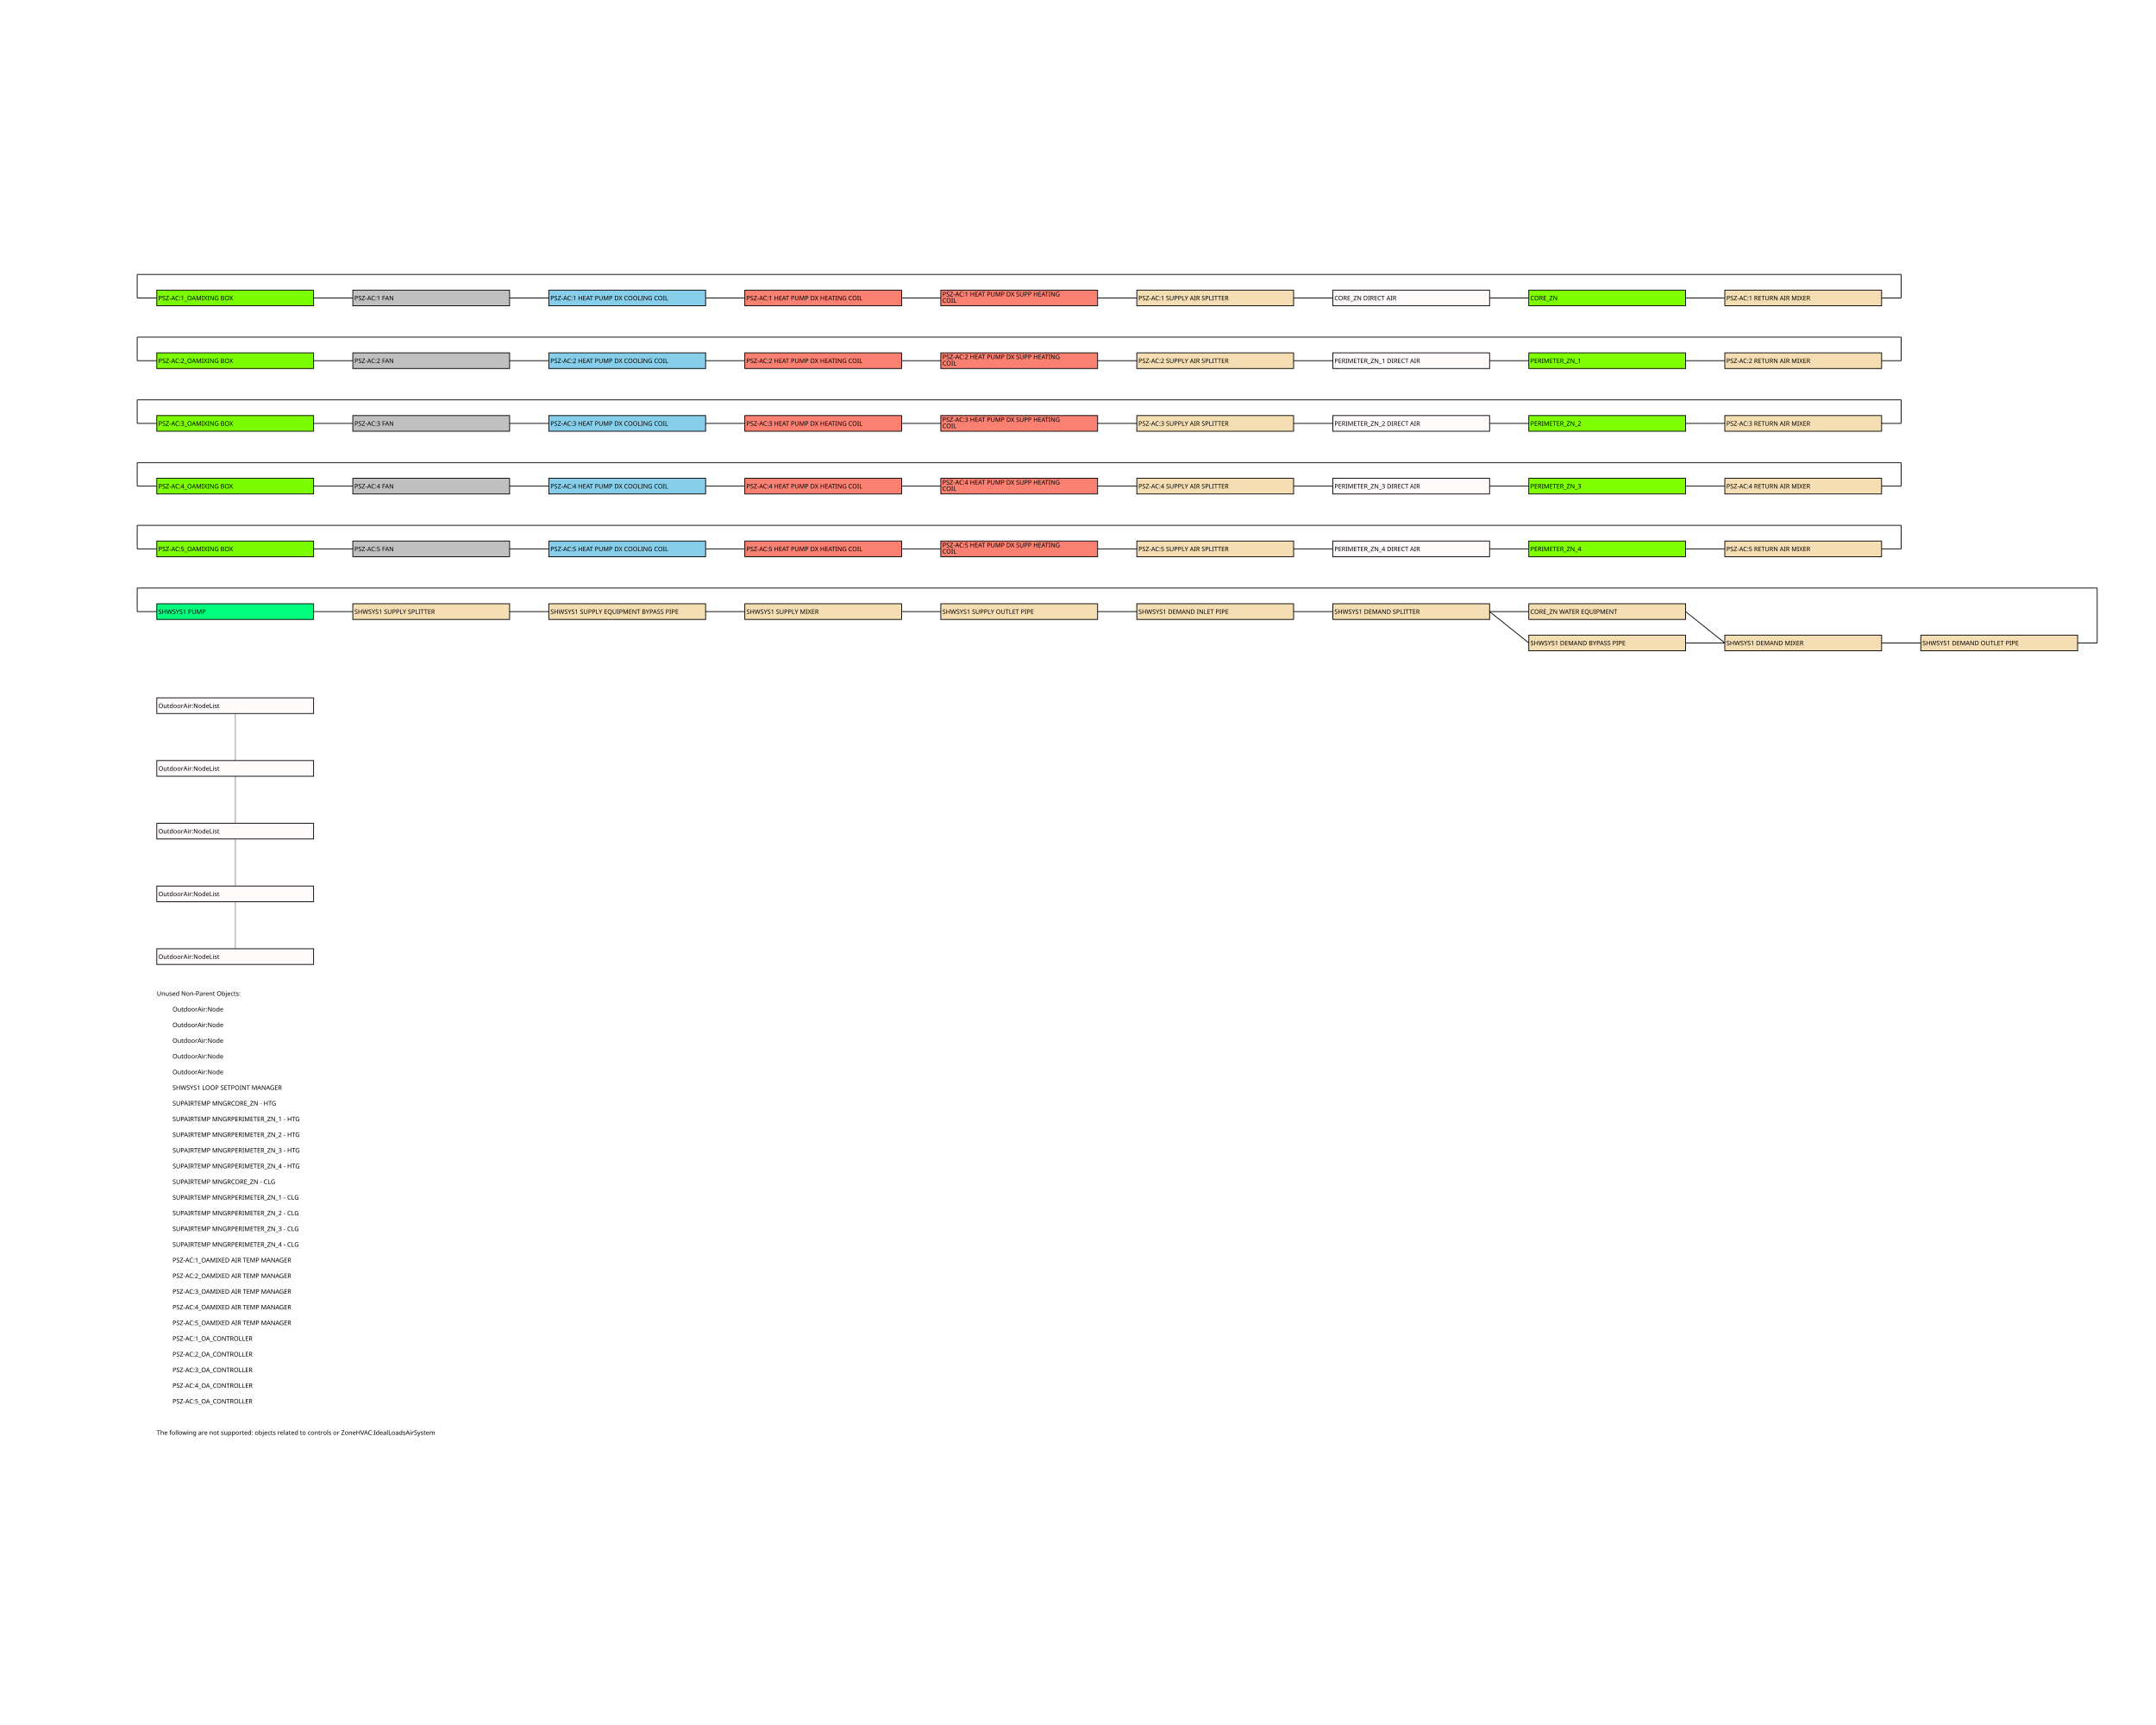
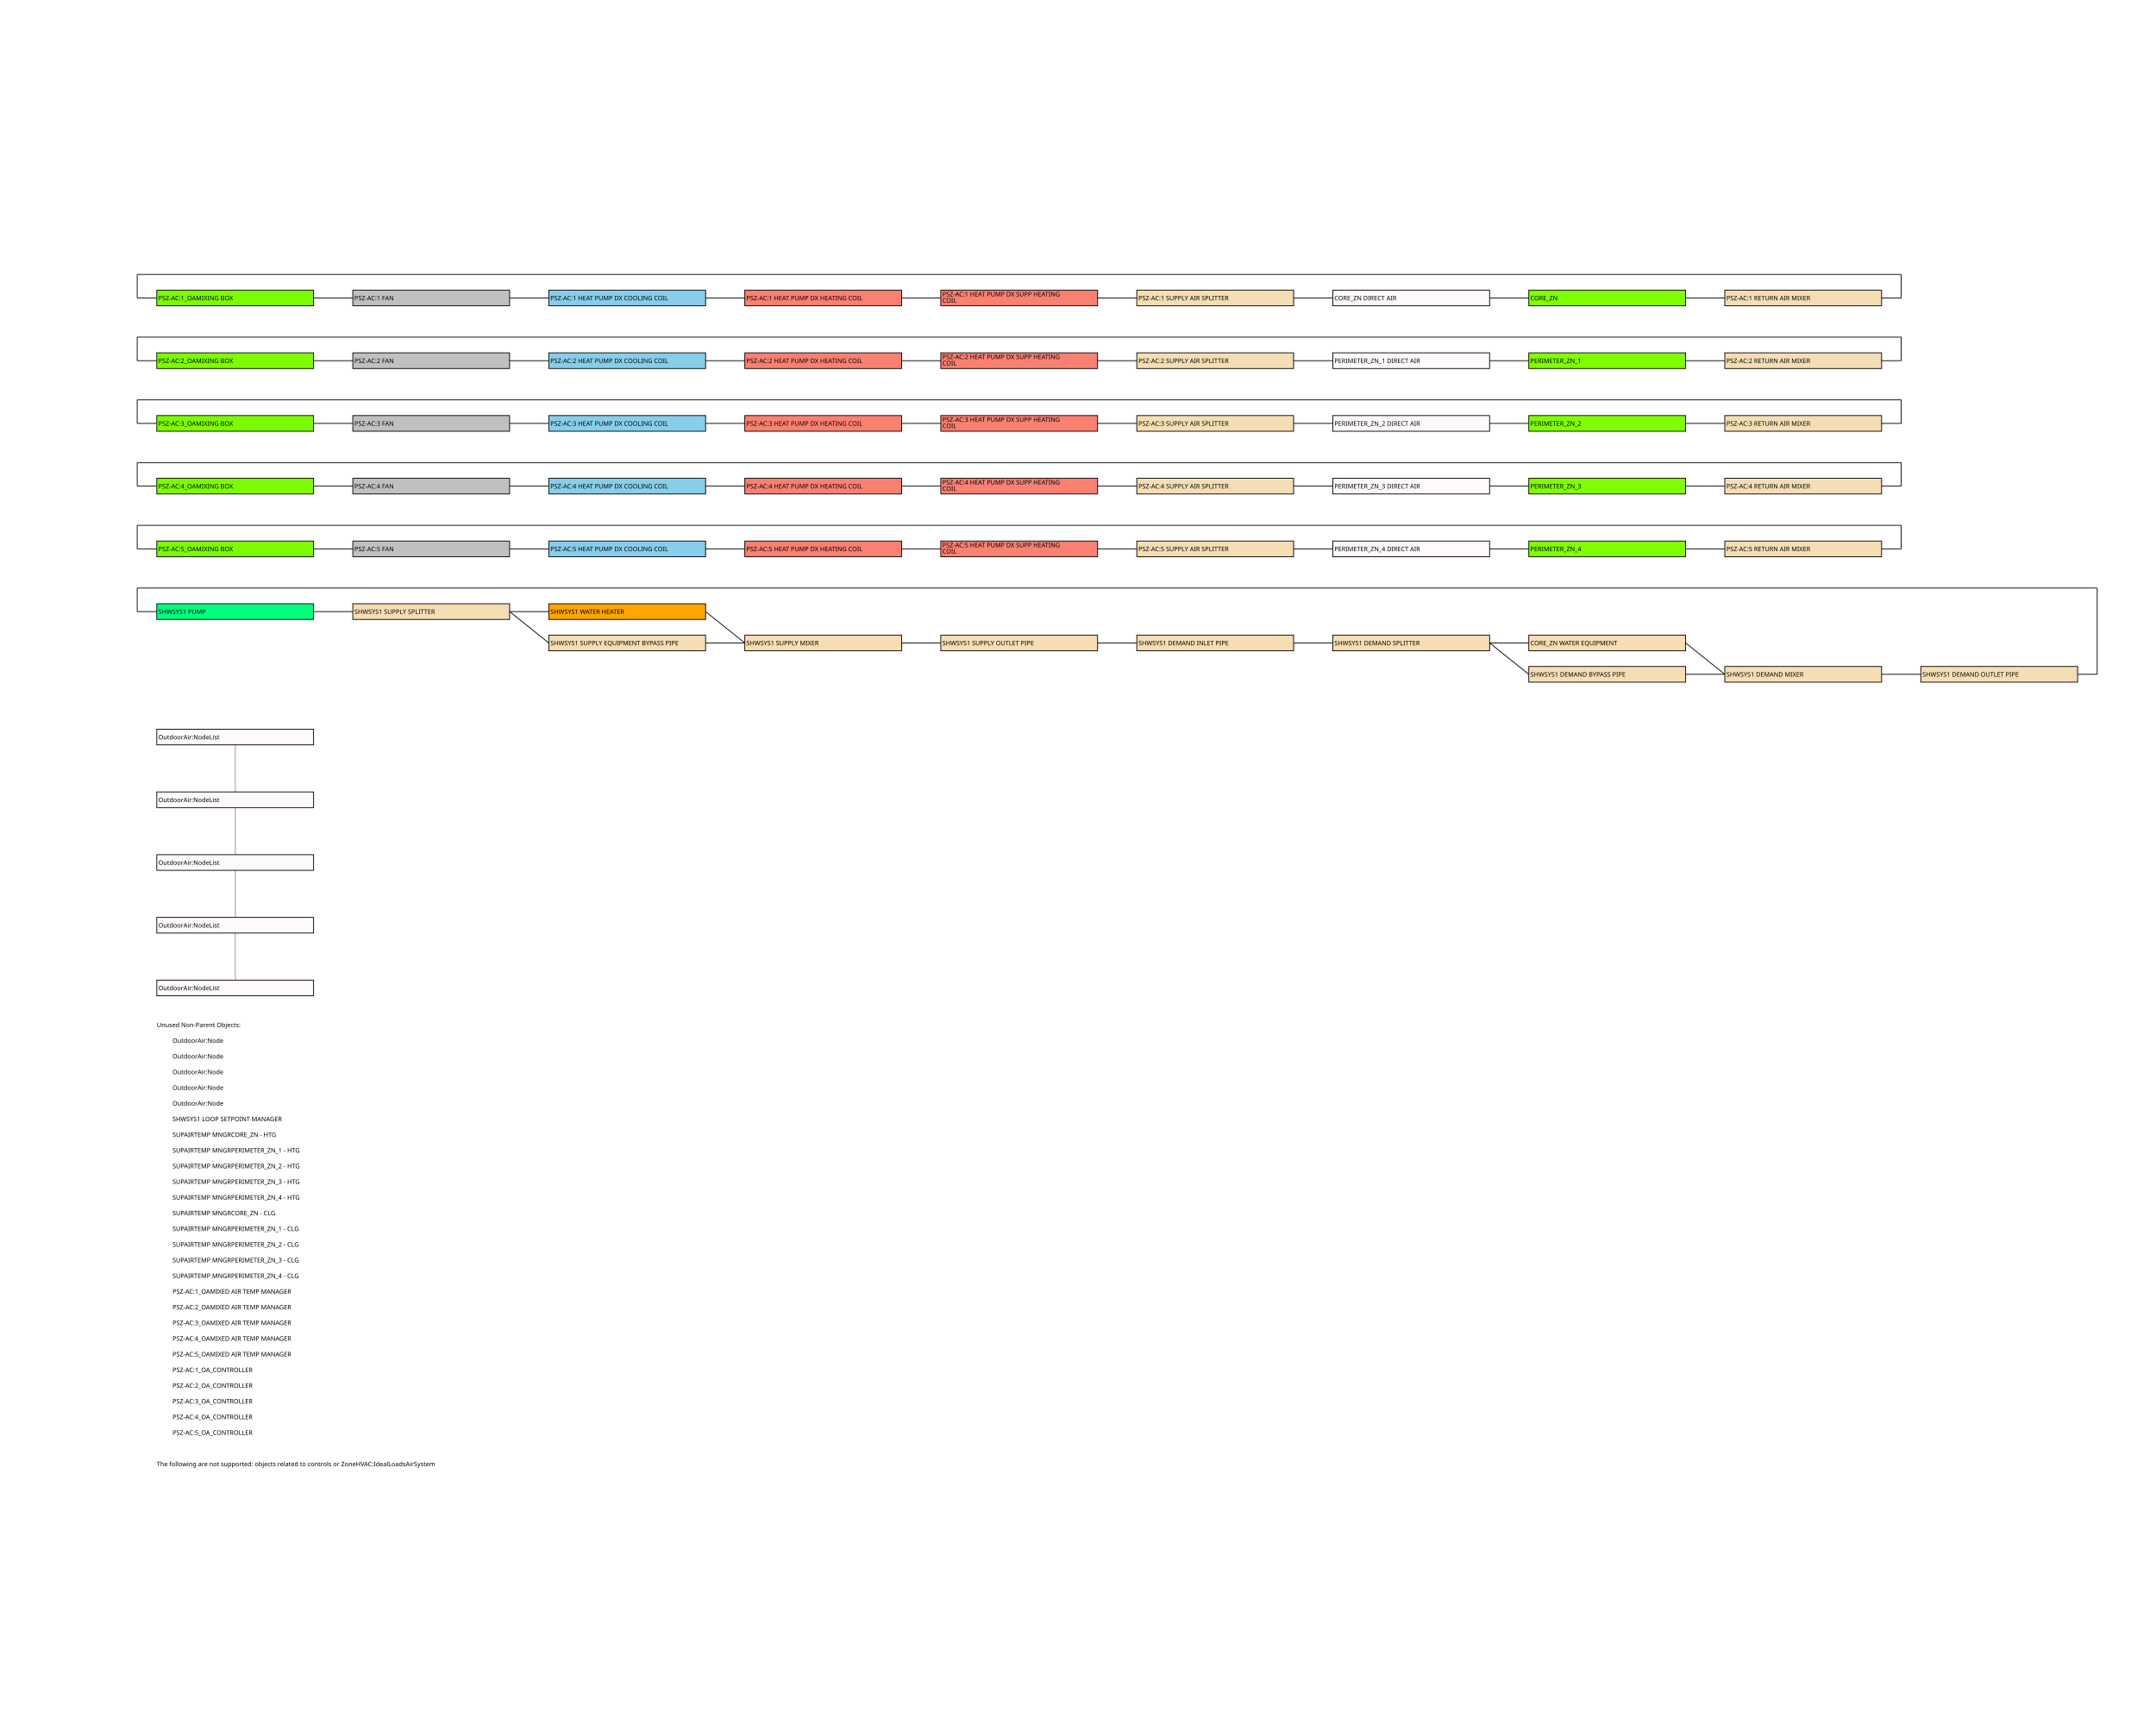
<svg xmlns="http://www.w3.org/2000/svg" width="250mm" height="200mm" viewBox="0 0 2750 1500">
  <g font-family="Verdana" font-size="8">
-     <line x1="300" y1="550" x2="300" y2="630" style="stroke:silver;" />
-     <line x1="300" y1="550" x2="300" y2="710" style="stroke:silver;" />
-     <line x1="300" y1="550" x2="300" y2="790" style="stroke:silver;" />
-     <line x1="300" y1="550" x2="300" y2="870" style="stroke:silver;" />
-     <line x1="300" y1="630" x2="300" y2="710" style="stroke:silver;" />
-     <line x1="300" y1="630" x2="300" y2="790" style="stroke:silver;" />
-     <line x1="300" y1="630" x2="300" y2="870" style="stroke:silver;" />
-     <line x1="300" y1="710" x2="300" y2="790" style="stroke:silver;" />
-     <line x1="300" y1="710" x2="300" y2="870" style="stroke:silver;" />
-     <line x1="300" y1="790" x2="300" y2="870" style="stroke:silver;" />
+     <line x1="300" y1="590" x2="300" y2="670" style="stroke:silver;" />
+     <line x1="300" y1="590" x2="300" y2="750" style="stroke:silver;" />
+     <line x1="300" y1="590" x2="300" y2="830" style="stroke:silver;" />
+     <line x1="300" y1="590" x2="300" y2="910" style="stroke:silver;" />
+     <line x1="300" y1="670" x2="300" y2="750" style="stroke:silver;" />
+     <line x1="300" y1="670" x2="300" y2="830" style="stroke:silver;" />
+     <line x1="300" y1="670" x2="300" y2="910" style="stroke:silver;" />
+     <line x1="300" y1="750" x2="300" y2="830" style="stroke:silver;" />
+     <line x1="300" y1="750" x2="300" y2="910" style="stroke:silver;" />
+     <line x1="300" y1="830" x2="300" y2="910" style="stroke:silver;" />
    <rect x="1950" y="20" width="200" height="20" style="fill:chartreuse; stroke: black;" />1
  <text x="1952" y="33">CORE_ZN</text>
-     <rect x="200" y="540" width="200" height="20" style="fill:snow; stroke: black;" />6
-   <text x="202" y="553">OutdoorAir:NodeList</text>
-     <rect x="200" y="620" width="200" height="20" style="fill:snow; stroke: black;" />7
-   <text x="202" y="633">OutdoorAir:NodeList</text>
-     <rect x="200" y="700" width="200" height="20" style="fill:snow; stroke: black;" />8
-   <text x="202" y="713">OutdoorAir:NodeList</text>
-     <rect x="200" y="780" width="200" height="20" style="fill:snow; stroke: black;" />9
-   <text x="202" y="793">OutdoorAir:NodeList</text>
-     <rect x="200" y="860" width="200" height="20" style="fill:snow; stroke: black;" />10
-   <text x="202" y="873">OutdoorAir:NodeList</text>
-     <rect x="700" y="420" width="200" height="20" style="fill:wheat; stroke: black;" />32
-   <text x="702" y="433">SHWSYS1 SUPPLY EQUIPMENT BYPASS PIPE</text>
-     <rect x="1200" y="420" width="200" height="20" style="fill:wheat; stroke: black;" />33
-   <text x="1202" y="433">SHWSYS1 SUPPLY OUTLET PIPE</text>
-     <rect x="1450" y="420" width="200" height="20" style="fill:wheat; stroke: black;" />34
-   <text x="1452" y="433">SHWSYS1 DEMAND INLET PIPE</text>
-     <rect x="1950" y="460" width="200" height="20" style="fill:wheat; stroke: black;" />35
-   <text x="1952" y="473">SHWSYS1 DEMAND BYPASS PIPE</text>
-     <rect x="2450" y="460" width="200" height="20" style="fill:wheat; stroke: black;" />36
-   <text x="2452" y="473">SHWSYS1 DEMAND OUTLET PIPE</text>
-     <rect x="1950" y="420" width="200" height="20" style="fill:wheat; stroke: black;" />37
-   <text x="1952" y="433">CORE_ZN WATER EQUIPMENT</text>
-     <rect x="1700" y="420" width="200" height="20" style="fill:wheat; stroke: black;" />38
-   <text x="1702" y="433">SHWSYS1 DEMAND SPLITTER</text>
-     <rect x="2200" y="460" width="200" height="20" style="fill:wheat; stroke: black;" />39
-   <text x="2202" y="473">SHWSYS1 DEMAND MIXER</text>
-     <rect x="450" y="420" width="200" height="20" style="fill:wheat; stroke: black;" />40
+     <rect x="700" y="420" width="200" height="20" style="fill:orange; stroke: black;" />6
+   <text x="702" y="433">SHWSYS1 WATER HEATER</text>
+     <rect x="200" y="580" width="200" height="20" style="fill:snow; stroke: black;" />7
+   <text x="202" y="593">OutdoorAir:NodeList</text>
+     <rect x="200" y="660" width="200" height="20" style="fill:snow; stroke: black;" />8
+   <text x="202" y="673">OutdoorAir:NodeList</text>
+     <rect x="200" y="740" width="200" height="20" style="fill:snow; stroke: black;" />9
+   <text x="202" y="753">OutdoorAir:NodeList</text>
+     <rect x="200" y="820" width="200" height="20" style="fill:snow; stroke: black;" />10
+   <text x="202" y="833">OutdoorAir:NodeList</text>
+     <rect x="200" y="900" width="200" height="20" style="fill:snow; stroke: black;" />11
+   <text x="202" y="913">OutdoorAir:NodeList</text>
+     <rect x="700" y="460" width="200" height="20" style="fill:wheat; stroke: black;" />33
+   <text x="702" y="473">SHWSYS1 SUPPLY EQUIPMENT BYPASS PIPE</text>
+     <rect x="1200" y="460" width="200" height="20" style="fill:wheat; stroke: black;" />34
+   <text x="1202" y="473">SHWSYS1 SUPPLY OUTLET PIPE</text>
+     <rect x="1450" y="460" width="200" height="20" style="fill:wheat; stroke: black;" />35
+   <text x="1452" y="473">SHWSYS1 DEMAND INLET PIPE</text>
+     <rect x="1950" y="500" width="200" height="20" style="fill:wheat; stroke: black;" />36
+   <text x="1952" y="513">SHWSYS1 DEMAND BYPASS PIPE</text>
+     <rect x="2450" y="500" width="200" height="20" style="fill:wheat; stroke: black;" />37
+   <text x="2452" y="513">SHWSYS1 DEMAND OUTLET PIPE</text>
+     <rect x="1950" y="460" width="200" height="20" style="fill:wheat; stroke: black;" />38
+   <text x="1952" y="473">CORE_ZN WATER EQUIPMENT</text>
+     <rect x="1700" y="460" width="200" height="20" style="fill:wheat; stroke: black;" />39
+   <text x="1702" y="473">SHWSYS1 DEMAND SPLITTER</text>
+     <rect x="2200" y="500" width="200" height="20" style="fill:wheat; stroke: black;" />40
+   <text x="2202" y="513">SHWSYS1 DEMAND MIXER</text>
+     <rect x="450" y="420" width="200" height="20" style="fill:wheat; stroke: black;" />41
  <text x="452" y="433">SHWSYS1 SUPPLY SPLITTER</text>
-     <rect x="950" y="420" width="200" height="20" style="fill:wheat; stroke: black;" />41
-   <text x="952" y="433">SHWSYS1 SUPPLY MIXER</text>
-     <rect x="1450" y="20" width="200" height="20" style="fill:wheat; stroke: black;" />42
+     <rect x="950" y="460" width="200" height="20" style="fill:wheat; stroke: black;" />42
+   <text x="952" y="473">SHWSYS1 SUPPLY MIXER</text>
+     <rect x="1450" y="20" width="200" height="20" style="fill:wheat; stroke: black;" />43
  <text x="1452" y="33">PSZ-AC:1 SUPPLY AIR SPLITTER</text>
-     <rect x="1450" y="100" width="200" height="20" style="fill:wheat; stroke: black;" />43
+     <rect x="1450" y="100" width="200" height="20" style="fill:wheat; stroke: black;" />44
  <text x="1452" y="113">PSZ-AC:2 SUPPLY AIR SPLITTER</text>
-     <rect x="1450" y="180" width="200" height="20" style="fill:wheat; stroke: black;" />44
+     <rect x="1450" y="180" width="200" height="20" style="fill:wheat; stroke: black;" />45
  <text x="1452" y="193">PSZ-AC:3 SUPPLY AIR SPLITTER</text>
-     <rect x="1450" y="260" width="200" height="20" style="fill:wheat; stroke: black;" />45
+     <rect x="1450" y="260" width="200" height="20" style="fill:wheat; stroke: black;" />46
  <text x="1452" y="273">PSZ-AC:4 SUPPLY AIR SPLITTER</text>
-     <rect x="1450" y="340" width="200" height="20" style="fill:wheat; stroke: black;" />46
+     <rect x="1450" y="340" width="200" height="20" style="fill:wheat; stroke: black;" />47
  <text x="1452" y="353">PSZ-AC:5 SUPPLY AIR SPLITTER</text>
-     <rect x="1700" y="20" width="200" height="20" style="fill:snow; stroke: black;" />47
+     <rect x="1700" y="20" width="200" height="20" style="fill:snow; stroke: black;" />48
  <text x="1702" y="33">CORE_ZN DIRECT AIR</text>
-     <rect x="1700" y="100" width="200" height="20" style="fill:snow; stroke: black;" />48
+     <rect x="1700" y="100" width="200" height="20" style="fill:snow; stroke: black;" />49
  <text x="1702" y="113">PERIMETER_ZN_1 DIRECT AIR</text>
-     <rect x="1700" y="180" width="200" height="20" style="fill:snow; stroke: black;" />49
+     <rect x="1700" y="180" width="200" height="20" style="fill:snow; stroke: black;" />50
  <text x="1702" y="193">PERIMETER_ZN_2 DIRECT AIR</text>
-     <rect x="1700" y="260" width="200" height="20" style="fill:snow; stroke: black;" />50
+     <rect x="1700" y="260" width="200" height="20" style="fill:snow; stroke: black;" />51
  <text x="1702" y="273">PERIMETER_ZN_3 DIRECT AIR</text>
-     <rect x="1700" y="340" width="200" height="20" style="fill:snow; stroke: black;" />51
+     <rect x="1700" y="340" width="200" height="20" style="fill:snow; stroke: black;" />52
  <text x="1702" y="353">PERIMETER_ZN_4 DIRECT AIR</text>
-     <rect x="2200" y="20" width="200" height="20" style="fill:wheat; stroke: black;" />52
+     <rect x="2200" y="20" width="200" height="20" style="fill:wheat; stroke: black;" />53
  <text x="2202" y="33">PSZ-AC:1 RETURN AIR MIXER</text>
-     <rect x="2200" y="100" width="200" height="20" style="fill:wheat; stroke: black;" />53
+     <rect x="2200" y="100" width="200" height="20" style="fill:wheat; stroke: black;" />54
  <text x="2202" y="113">PSZ-AC:2 RETURN AIR MIXER</text>
-     <rect x="2200" y="180" width="200" height="20" style="fill:wheat; stroke: black;" />54
+     <rect x="2200" y="180" width="200" height="20" style="fill:wheat; stroke: black;" />55
  <text x="2202" y="193">PSZ-AC:3 RETURN AIR MIXER</text>
-     <rect x="2200" y="260" width="200" height="20" style="fill:wheat; stroke: black;" />55
+     <rect x="2200" y="260" width="200" height="20" style="fill:wheat; stroke: black;" />56
  <text x="2202" y="273">PSZ-AC:4 RETURN AIR MIXER</text>
-     <rect x="2200" y="340" width="200" height="20" style="fill:wheat; stroke: black;" />56
+     <rect x="2200" y="340" width="200" height="20" style="fill:wheat; stroke: black;" />57
  <text x="2202" y="353">PSZ-AC:5 RETURN AIR MIXER</text>
-     <rect x="200" y="20" width="200" height="20" style="fill:lawngreen; stroke: black;" />57
+     <rect x="200" y="20" width="200" height="20" style="fill:lawngreen; stroke: black;" />58
  <text x="202" y="33">PSZ-AC:1_OAMIXING BOX</text>
-     <rect x="200" y="100" width="200" height="20" style="fill:lawngreen; stroke: black;" />58
+     <rect x="200" y="100" width="200" height="20" style="fill:lawngreen; stroke: black;" />59
  <text x="202" y="113">PSZ-AC:2_OAMIXING BOX</text>
-     <rect x="200" y="180" width="200" height="20" style="fill:lawngreen; stroke: black;" />59
+     <rect x="200" y="180" width="200" height="20" style="fill:lawngreen; stroke: black;" />60
  <text x="202" y="193">PSZ-AC:3_OAMIXING BOX</text>
-     <rect x="200" y="260" width="200" height="20" style="fill:lawngreen; stroke: black;" />60
+     <rect x="200" y="260" width="200" height="20" style="fill:lawngreen; stroke: black;" />61
  <text x="202" y="273">PSZ-AC:4_OAMIXING BOX</text>
-     <rect x="200" y="340" width="200" height="20" style="fill:lawngreen; stroke: black;" />61
+     <rect x="200" y="340" width="200" height="20" style="fill:lawngreen; stroke: black;" />62
  <text x="202" y="353">PSZ-AC:5_OAMIXING BOX</text>
-     <rect x="450" y="20" width="200" height="20" style="fill:silver; stroke: black;" />67
+     <rect x="450" y="20" width="200" height="20" style="fill:silver; stroke: black;" />68
  <text x="452" y="33">PSZ-AC:1 FAN</text>
-     <rect x="450" y="100" width="200" height="20" style="fill:silver; stroke: black;" />68
+     <rect x="450" y="100" width="200" height="20" style="fill:silver; stroke: black;" />69
  <text x="452" y="113">PSZ-AC:2 FAN</text>
-     <rect x="450" y="180" width="200" height="20" style="fill:silver; stroke: black;" />69
+     <rect x="450" y="180" width="200" height="20" style="fill:silver; stroke: black;" />70
  <text x="452" y="193">PSZ-AC:3 FAN</text>
-     <rect x="450" y="260" width="200" height="20" style="fill:silver; stroke: black;" />70
+     <rect x="450" y="260" width="200" height="20" style="fill:silver; stroke: black;" />71
  <text x="452" y="273">PSZ-AC:4 FAN</text>
-     <rect x="450" y="340" width="200" height="20" style="fill:silver; stroke: black;" />71
+     <rect x="450" y="340" width="200" height="20" style="fill:silver; stroke: black;" />72
  <text x="452" y="353">PSZ-AC:5 FAN</text>
-     <rect x="700" y="20" width="200" height="20" style="fill:skyblue; stroke: black;" />72
+     <rect x="700" y="20" width="200" height="20" style="fill:skyblue; stroke: black;" />73
  <text x="702" y="33">PSZ-AC:1 HEAT PUMP DX COOLING COIL</text>
-     <rect x="700" y="100" width="200" height="20" style="fill:skyblue; stroke: black;" />73
+     <rect x="700" y="100" width="200" height="20" style="fill:skyblue; stroke: black;" />74
  <text x="702" y="113">PSZ-AC:2 HEAT PUMP DX COOLING COIL</text>
-     <rect x="700" y="180" width="200" height="20" style="fill:skyblue; stroke: black;" />74
+     <rect x="700" y="180" width="200" height="20" style="fill:skyblue; stroke: black;" />75
  <text x="702" y="193">PSZ-AC:3 HEAT PUMP DX COOLING COIL</text>
-     <rect x="700" y="260" width="200" height="20" style="fill:skyblue; stroke: black;" />75
+     <rect x="700" y="260" width="200" height="20" style="fill:skyblue; stroke: black;" />76
  <text x="702" y="273">PSZ-AC:4 HEAT PUMP DX COOLING COIL</text>
-     <rect x="700" y="340" width="200" height="20" style="fill:skyblue; stroke: black;" />76
+     <rect x="700" y="340" width="200" height="20" style="fill:skyblue; stroke: black;" />77
  <text x="702" y="353">PSZ-AC:5 HEAT PUMP DX COOLING COIL</text>
-     <rect x="950" y="20" width="200" height="20" style="fill:salmon; stroke: black;" />77
+     <rect x="950" y="20" width="200" height="20" style="fill:salmon; stroke: black;" />78
  <text x="952" y="33">PSZ-AC:1 HEAT PUMP DX HEATING COIL</text>
-     <rect x="950" y="100" width="200" height="20" style="fill:salmon; stroke: black;" />78
+     <rect x="950" y="100" width="200" height="20" style="fill:salmon; stroke: black;" />79
  <text x="952" y="113">PSZ-AC:2 HEAT PUMP DX HEATING COIL</text>
-     <rect x="950" y="180" width="200" height="20" style="fill:salmon; stroke: black;" />79
+     <rect x="950" y="180" width="200" height="20" style="fill:salmon; stroke: black;" />80
  <text x="952" y="193">PSZ-AC:3 HEAT PUMP DX HEATING COIL</text>
-     <rect x="950" y="260" width="200" height="20" style="fill:salmon; stroke: black;" />80
+     <rect x="950" y="260" width="200" height="20" style="fill:salmon; stroke: black;" />81
  <text x="952" y="273">PSZ-AC:4 HEAT PUMP DX HEATING COIL</text>
-     <rect x="950" y="340" width="200" height="20" style="fill:salmon; stroke: black;" />81
+     <rect x="950" y="340" width="200" height="20" style="fill:salmon; stroke: black;" />82
  <text x="952" y="353">PSZ-AC:5 HEAT PUMP DX HEATING COIL</text>
-     <rect x="1200" y="20" width="200" height="20" style="fill:salmon; stroke: black;" />82
+     <rect x="1200" y="20" width="200" height="20" style="fill:salmon; stroke: black;" />83
  <text x="1202" y="28">PSZ-AC:1 HEAT PUMP DX SUPP HEATING
  <tspan x="1202" y="36">COIL</tspan>
    </text>
-     <rect x="1200" y="100" width="200" height="20" style="fill:salmon; stroke: black;" />83
+     <rect x="1200" y="100" width="200" height="20" style="fill:salmon; stroke: black;" />84
  <text x="1202" y="108">PSZ-AC:2 HEAT PUMP DX SUPP HEATING
  <tspan x="1202" y="116">COIL</tspan>
    </text>
-     <rect x="1200" y="180" width="200" height="20" style="fill:salmon; stroke: black;" />84
+     <rect x="1200" y="180" width="200" height="20" style="fill:salmon; stroke: black;" />85
  <text x="1202" y="188">PSZ-AC:3 HEAT PUMP DX SUPP HEATING
  <tspan x="1202" y="196">COIL</tspan>
    </text>
-     <rect x="1200" y="260" width="200" height="20" style="fill:salmon; stroke: black;" />85
+     <rect x="1200" y="260" width="200" height="20" style="fill:salmon; stroke: black;" />86
  <text x="1202" y="268">PSZ-AC:4 HEAT PUMP DX SUPP HEATING
  <tspan x="1202" y="276">COIL</tspan>
    </text>
-     <rect x="1200" y="340" width="200" height="20" style="fill:salmon; stroke: black;" />86
+     <rect x="1200" y="340" width="200" height="20" style="fill:salmon; stroke: black;" />87
  <text x="1202" y="348">PSZ-AC:5 HEAT PUMP DX SUPP HEATING
  <tspan x="1202" y="356">COIL</tspan>
    </text>
-     <rect x="200" y="420" width="200" height="20" style="fill:springgreen; stroke: black;" />87
+     <rect x="200" y="420" width="200" height="20" style="fill:springgreen; stroke: black;" />88
  <text x="202" y="433">SHWSYS1 PUMP</text>
-     <rect x="1950" y="100" width="200" height="20" style="fill:chartreuse; stroke: black;" />88
+     <rect x="1950" y="100" width="200" height="20" style="fill:chartreuse; stroke: black;" />89
  <text x="1952" y="113">PERIMETER_ZN_1</text>
-     <rect x="1950" y="180" width="200" height="20" style="fill:chartreuse; stroke: black;" />89
+     <rect x="1950" y="180" width="200" height="20" style="fill:chartreuse; stroke: black;" />90
  <text x="1952" y="193">PERIMETER_ZN_2</text>
-     <rect x="1950" y="260" width="200" height="20" style="fill:chartreuse; stroke: black;" />90
+     <rect x="1950" y="260" width="200" height="20" style="fill:chartreuse; stroke: black;" />91
  <text x="1952" y="273">PERIMETER_ZN_3</text>
-     <rect x="1950" y="340" width="200" height="20" style="fill:chartreuse; stroke: black;" />91
+     <rect x="1950" y="340" width="200" height="20" style="fill:chartreuse; stroke: black;" />92
  <text x="1952" y="353">PERIMETER_ZN_4</text>
-     <line x1="900" y1="430" x2="950" y2="430" style="stroke:black;" />
-     <line x1="1400" y1="430" x2="1450" y2="430" style="stroke:black;" />
-     <line x1="1650" y1="430" x2="1700" y2="430" style="stroke:black;" />
-     <line x1="2150" y1="470" x2="2200" y2="470" style="stroke:black;" />
-     <line x1="2150" y1="430" x2="2200" y2="470" style="stroke:black;" />
-     <line x1="1900" y1="430" x2="1950" y2="430" style="stroke:black;" />
-     <line x1="1900" y1="430" x2="1950" y2="470" style="stroke:black;" />
-     <line x1="2400" y1="470" x2="2450" y2="470" style="stroke:black;" />
+     <line x1="900" y1="430" x2="950" y2="470" style="stroke:black;" />
+     <line x1="900" y1="470" x2="950" y2="470" style="stroke:black;" />
+     <line x1="1400" y1="470" x2="1450" y2="470" style="stroke:black;" />
+     <line x1="1650" y1="470" x2="1700" y2="470" style="stroke:black;" />
+     <line x1="2150" y1="510" x2="2200" y2="510" style="stroke:black;" />
+     <line x1="2150" y1="470" x2="2200" y2="510" style="stroke:black;" />
+     <line x1="1900" y1="470" x2="1950" y2="470" style="stroke:black;" />
+     <line x1="1900" y1="470" x2="1950" y2="510" style="stroke:black;" />
+     <line x1="2400" y1="510" x2="2450" y2="510" style="stroke:black;" />
    <line x1="650" y1="430" x2="700" y2="430" style="stroke:black;" />
-     <line x1="1150" y1="430" x2="1200" y2="430" style="stroke:black;" />
+     <line x1="650" y1="430" x2="700" y2="470" style="stroke:black;" />
+     <line x1="1150" y1="470" x2="1200" y2="470" style="stroke:black;" />
    <line x1="1650" y1="30" x2="1700" y2="30" style="stroke:black;" />
    <line x1="1650" y1="110" x2="1700" y2="110" style="stroke:black;" />
    <line x1="1650" y1="190" x2="1700" y2="190" style="stroke:black;" />
    <line x1="1650" y1="270" x2="1700" y2="270" style="stroke:black;" />
    <line x1="1650" y1="350" x2="1700" y2="350" style="stroke:black;" />
    <line x1="1900" y1="30" x2="1950" y2="30" style="stroke:black;" />
    <line x1="1900" y1="110" x2="1950" y2="110" style="stroke:black;" />
    <line x1="1900" y1="190" x2="1950" y2="190" style="stroke:black;" />
    <line x1="1900" y1="270" x2="1950" y2="270" style="stroke:black;" />
    <line x1="1900" y1="350" x2="1950" y2="350" style="stroke:black;" />
    <line x1="400" y1="30" x2="450" y2="30" style="stroke:black;" />
    <line x1="400" y1="110" x2="450" y2="110" style="stroke:black;" />
    <line x1="400" y1="190" x2="450" y2="190" style="stroke:black;" />
    <line x1="400" y1="270" x2="450" y2="270" style="stroke:black;" />
    <line x1="400" y1="350" x2="450" y2="350" style="stroke:black;" />
    <line x1="650" y1="30" x2="700" y2="30" style="stroke:black;" />
    <line x1="650" y1="110" x2="700" y2="110" style="stroke:black;" />
    <line x1="650" y1="190" x2="700" y2="190" style="stroke:black;" />
    <line x1="650" y1="270" x2="700" y2="270" style="stroke:black;" />
    <line x1="650" y1="350" x2="700" y2="350" style="stroke:black;" />
    <line x1="900" y1="30" x2="950" y2="30" style="stroke:black;" />
    <line x1="900" y1="110" x2="950" y2="110" style="stroke:black;" />
    <line x1="900" y1="190" x2="950" y2="190" style="stroke:black;" />
    <line x1="900" y1="270" x2="950" y2="270" style="stroke:black;" />
    <line x1="900" y1="350" x2="950" y2="350" style="stroke:black;" />
    <line x1="1150" y1="30" x2="1200" y2="30" style="stroke:black;" />
    <line x1="1150" y1="110" x2="1200" y2="110" style="stroke:black;" />
    <line x1="1150" y1="190" x2="1200" y2="190" style="stroke:black;" />
    <line x1="1150" y1="270" x2="1200" y2="270" style="stroke:black;" />
    <line x1="1150" y1="350" x2="1200" y2="350" style="stroke:black;" />
    <line x1="1400" y1="30" x2="1450" y2="30" style="stroke:black;" />
    <line x1="1400" y1="110" x2="1450" y2="110" style="stroke:black;" />
    <line x1="1400" y1="190" x2="1450" y2="190" style="stroke:black;" />
    <line x1="1400" y1="270" x2="1450" y2="270" style="stroke:black;" />
    <line x1="1400" y1="350" x2="1450" y2="350" style="stroke:black;" />
    <line x1="400" y1="430" x2="450" y2="430" style="stroke:black;" />
    <line x1="2150" y1="30" x2="2200" y2="30" style="stroke:black;" />
    <line x1="2150" y1="110" x2="2200" y2="110" style="stroke:black;" />
    <line x1="2150" y1="190" x2="2200" y2="190" style="stroke:black;" />
    <line x1="2150" y1="270" x2="2200" y2="270" style="stroke:black;" />
    <line x1="2150" y1="350" x2="2200" y2="350" style="stroke:black;" />
    <line x1="200" y1="30" x2="175" y2="30" style="stroke:black;" />
    <line x1="175" y1="30" x2="175" y2="0" style="stroke:black;" />
    <line x1="175" y1="0" x2="2425" y2="0" style="stroke:black;" />
    <line x1="2425" y1="0" x2="2425" y2="30" style="stroke:black;" />
    <line x1="2425" y1="30" x2="2400" y2="30" style="stroke:black;" />
    <line x1="200" y1="110" x2="175" y2="110" style="stroke:black;" />
    <line x1="175" y1="110" x2="175" y2="80" style="stroke:black;" />
    <line x1="175" y1="80" x2="2425" y2="80" style="stroke:black;" />
    <line x1="2425" y1="80" x2="2425" y2="110" style="stroke:black;" />
    <line x1="2425" y1="110" x2="2400" y2="110" style="stroke:black;" />
    <line x1="200" y1="190" x2="175" y2="190" style="stroke:black;" />
    <line x1="175" y1="190" x2="175" y2="160" style="stroke:black;" />
    <line x1="175" y1="160" x2="2425" y2="160" style="stroke:black;" />
    <line x1="2425" y1="160" x2="2425" y2="190" style="stroke:black;" />
    <line x1="2425" y1="190" x2="2400" y2="190" style="stroke:black;" />
    <line x1="200" y1="270" x2="175" y2="270" style="stroke:black;" />
    <line x1="175" y1="270" x2="175" y2="240" style="stroke:black;" />
    <line x1="175" y1="240" x2="2425" y2="240" style="stroke:black;" />
    <line x1="2425" y1="240" x2="2425" y2="270" style="stroke:black;" />
    <line x1="2425" y1="270" x2="2400" y2="270" style="stroke:black;" />
    <line x1="200" y1="350" x2="175" y2="350" style="stroke:black;" />
    <line x1="175" y1="350" x2="175" y2="320" style="stroke:black;" />
    <line x1="175" y1="320" x2="2425" y2="320" style="stroke:black;" />
    <line x1="2425" y1="320" x2="2425" y2="350" style="stroke:black;" />
    <line x1="2425" y1="350" x2="2400" y2="350" style="stroke:black;" />
    <line x1="200" y1="430" x2="175" y2="430" style="stroke:black;" />
    <line x1="175" y1="430" x2="175" y2="400" style="stroke:black;" />
    <line x1="175" y1="400" x2="2675" y2="400" style="stroke:black;" />
-     <line x1="2675" y1="400" x2="2675" y2="470" style="stroke:black;" />
-     <line x1="2675" y1="470" x2="2650" y2="470" style="stroke:black;" />
-     <text x="200" y="920">Unused Non-Parent Objects:</text>
-     <text x="220" y="940">OutdoorAir:Node</text>
-     <text x="220" y="960">OutdoorAir:Node</text>
+     <line x1="2675" y1="400" x2="2675" y2="510" style="stroke:black;" />
+     <line x1="2675" y1="510" x2="2650" y2="510" style="stroke:black;" />
+     <text x="200" y="960">Unused Non-Parent Objects:</text>
    <text x="220" y="980">OutdoorAir:Node</text>
    <text x="220" y="1000">OutdoorAir:Node</text>
    <text x="220" y="1020">OutdoorAir:Node</text>
-     <text x="220" y="1040">SHWSYS1 LOOP SETPOINT MANAGER</text>
-     <text x="220" y="1060">SUPAIRTEMP MNGRCORE_ZN - HTG</text>
-     <text x="220" y="1080">SUPAIRTEMP MNGRPERIMETER_ZN_1 - HTG</text>
-     <text x="220" y="1100">SUPAIRTEMP MNGRPERIMETER_ZN_2 - HTG</text>
-     <text x="220" y="1120">SUPAIRTEMP MNGRPERIMETER_ZN_3 - HTG</text>
-     <text x="220" y="1140">SUPAIRTEMP MNGRPERIMETER_ZN_4 - HTG</text>
-     <text x="220" y="1160">SUPAIRTEMP MNGRCORE_ZN - CLG</text>
-     <text x="220" y="1180">SUPAIRTEMP MNGRPERIMETER_ZN_1 - CLG</text>
-     <text x="220" y="1200">SUPAIRTEMP MNGRPERIMETER_ZN_2 - CLG</text>
-     <text x="220" y="1220">SUPAIRTEMP MNGRPERIMETER_ZN_3 - CLG</text>
-     <text x="220" y="1240">SUPAIRTEMP MNGRPERIMETER_ZN_4 - CLG</text>
-     <text x="220" y="1260">PSZ-AC:1_OAMIXED AIR TEMP MANAGER</text>
-     <text x="220" y="1280">PSZ-AC:2_OAMIXED AIR TEMP MANAGER</text>
-     <text x="220" y="1300">PSZ-AC:3_OAMIXED AIR TEMP MANAGER</text>
-     <text x="220" y="1320">PSZ-AC:4_OAMIXED AIR TEMP MANAGER</text>
-     <text x="220" y="1340">PSZ-AC:5_OAMIXED AIR TEMP MANAGER</text>
-     <text x="220" y="1360">PSZ-AC:1_OA_CONTROLLER</text>
-     <text x="220" y="1380">PSZ-AC:2_OA_CONTROLLER</text>
-     <text x="220" y="1400">PSZ-AC:3_OA_CONTROLLER</text>
-     <text x="220" y="1420">PSZ-AC:4_OA_CONTROLLER</text>
-     <text x="220" y="1440">PSZ-AC:5_OA_CONTROLLER</text>
-     <text x="200" y="1480">
+     <text x="220" y="1040">OutdoorAir:Node</text>
+     <text x="220" y="1060">OutdoorAir:Node</text>
+     <text x="220" y="1080">SHWSYS1 LOOP SETPOINT MANAGER</text>
+     <text x="220" y="1100">SUPAIRTEMP MNGRCORE_ZN - HTG</text>
+     <text x="220" y="1120">SUPAIRTEMP MNGRPERIMETER_ZN_1 - HTG</text>
+     <text x="220" y="1140">SUPAIRTEMP MNGRPERIMETER_ZN_2 - HTG</text>
+     <text x="220" y="1160">SUPAIRTEMP MNGRPERIMETER_ZN_3 - HTG</text>
+     <text x="220" y="1180">SUPAIRTEMP MNGRPERIMETER_ZN_4 - HTG</text>
+     <text x="220" y="1200">SUPAIRTEMP MNGRCORE_ZN - CLG</text>
+     <text x="220" y="1220">SUPAIRTEMP MNGRPERIMETER_ZN_1 - CLG</text>
+     <text x="220" y="1240">SUPAIRTEMP MNGRPERIMETER_ZN_2 - CLG</text>
+     <text x="220" y="1260">SUPAIRTEMP MNGRPERIMETER_ZN_3 - CLG</text>
+     <text x="220" y="1280">SUPAIRTEMP MNGRPERIMETER_ZN_4 - CLG</text>
+     <text x="220" y="1300">PSZ-AC:1_OAMIXED AIR TEMP MANAGER</text>
+     <text x="220" y="1320">PSZ-AC:2_OAMIXED AIR TEMP MANAGER</text>
+     <text x="220" y="1340">PSZ-AC:3_OAMIXED AIR TEMP MANAGER</text>
+     <text x="220" y="1360">PSZ-AC:4_OAMIXED AIR TEMP MANAGER</text>
+     <text x="220" y="1380">PSZ-AC:5_OAMIXED AIR TEMP MANAGER</text>
+     <text x="220" y="1400">PSZ-AC:1_OA_CONTROLLER</text>
+     <text x="220" y="1420">PSZ-AC:2_OA_CONTROLLER</text>
+     <text x="220" y="1440">PSZ-AC:3_OA_CONTROLLER</text>
+     <text x="220" y="1460">PSZ-AC:4_OA_CONTROLLER</text>
+     <text x="220" y="1480">PSZ-AC:5_OA_CONTROLLER</text>
+     <text x="200" y="1520">
The following are not supported: objects related to controls or ZoneHVAC:IdealLoadsAirSystem</text>
  </g>
</svg>
